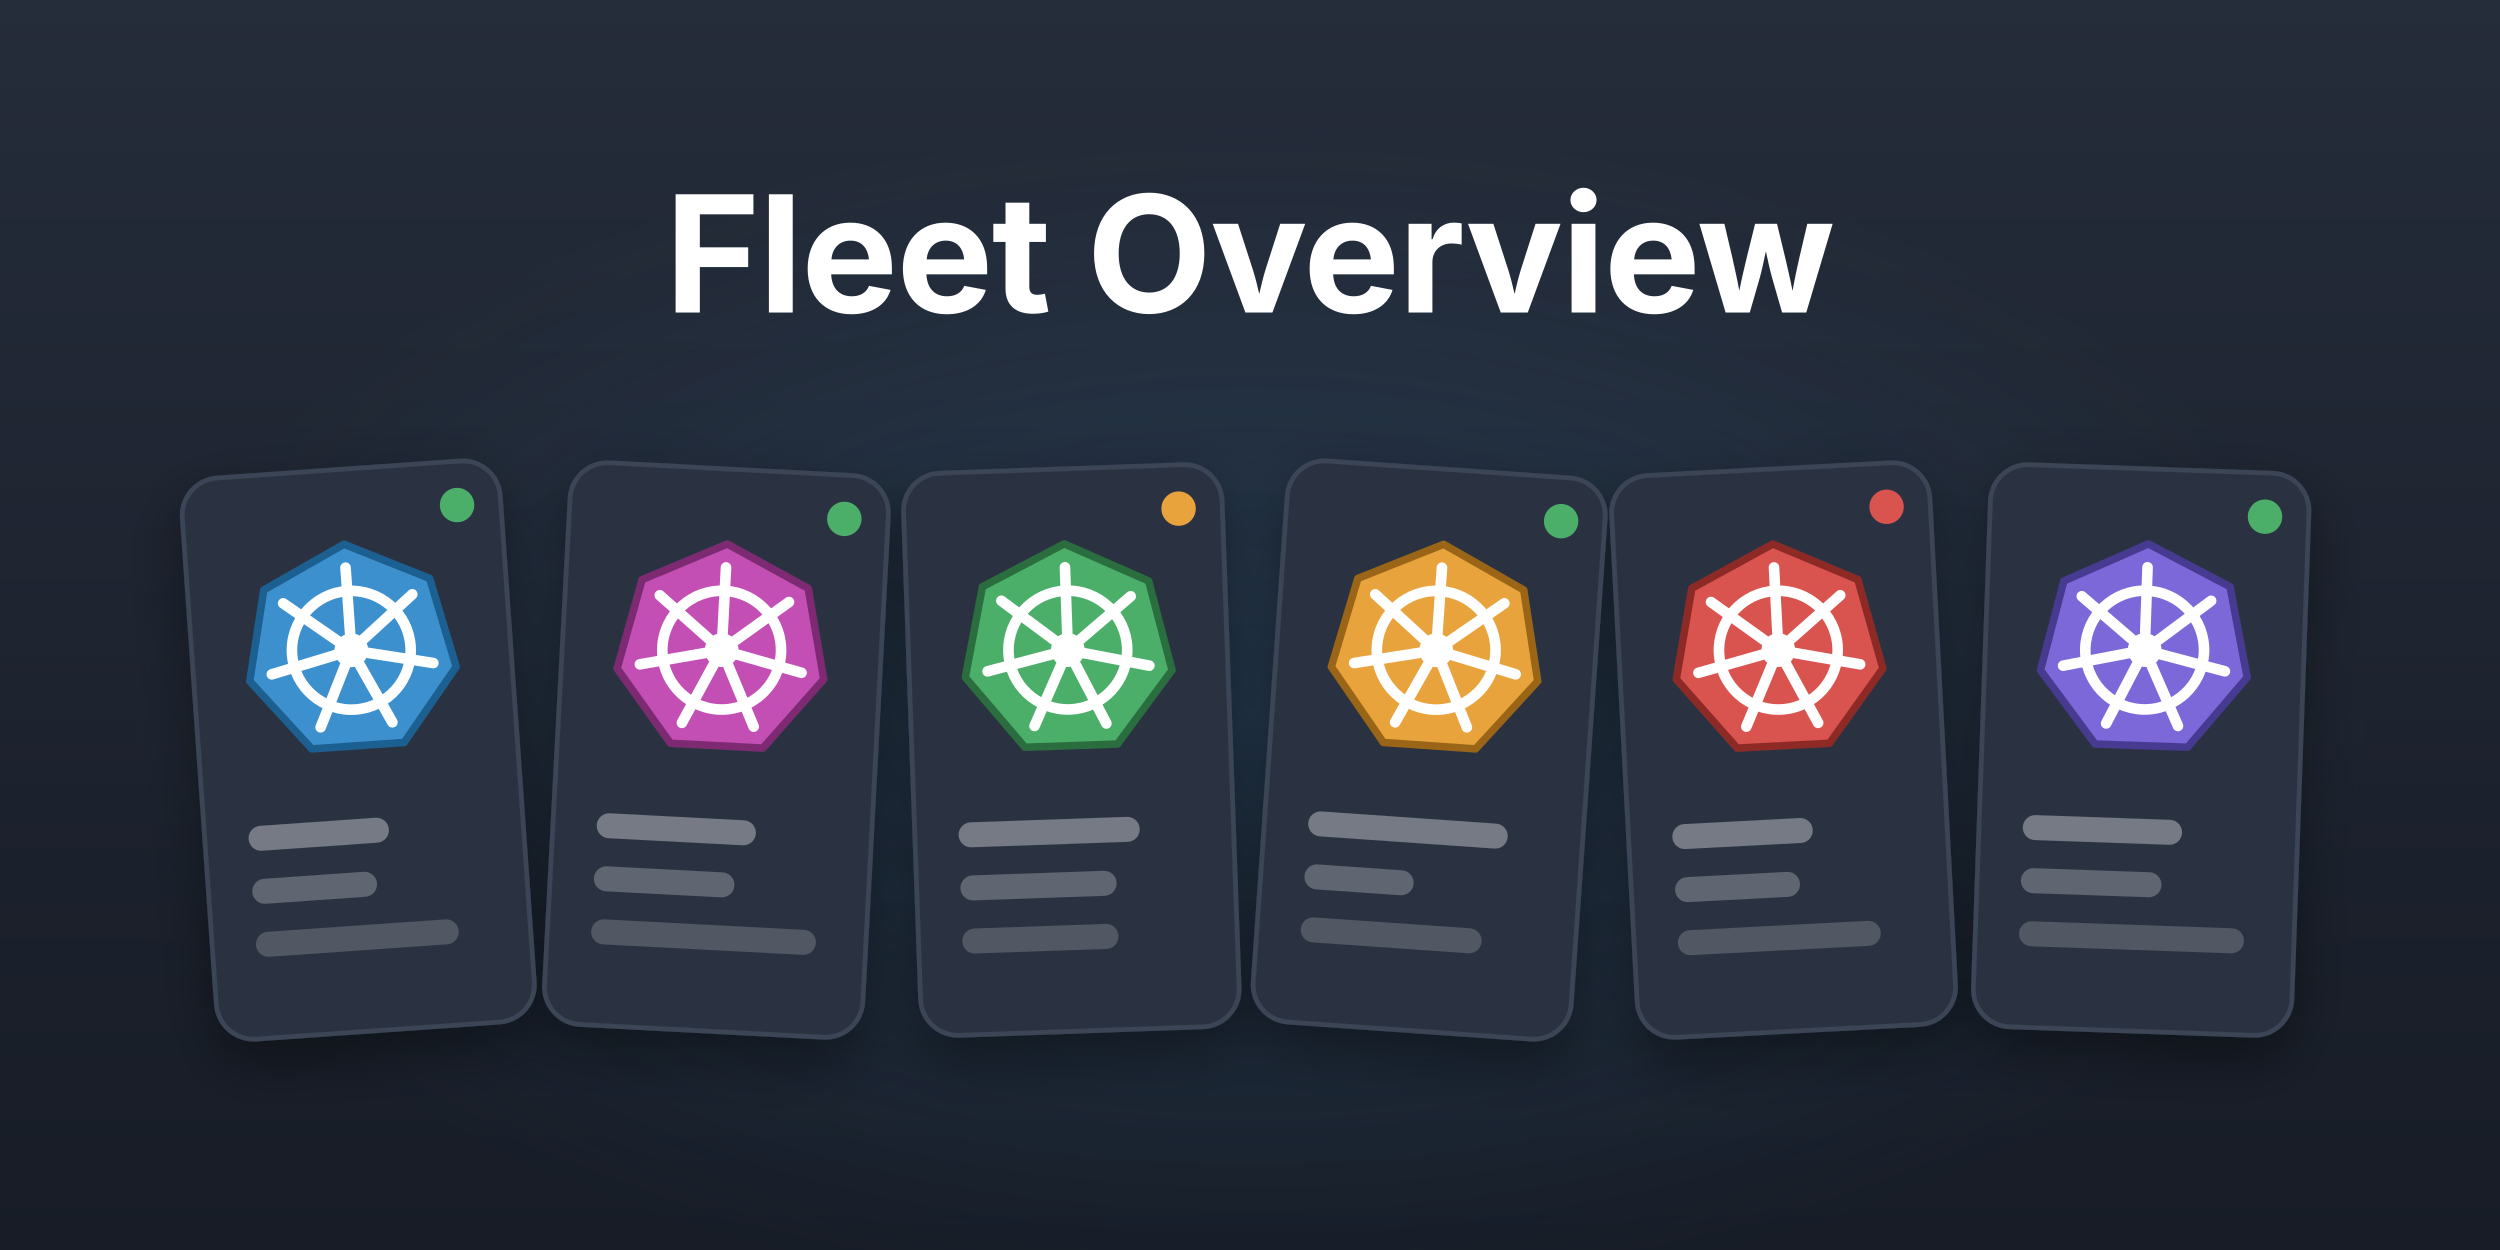
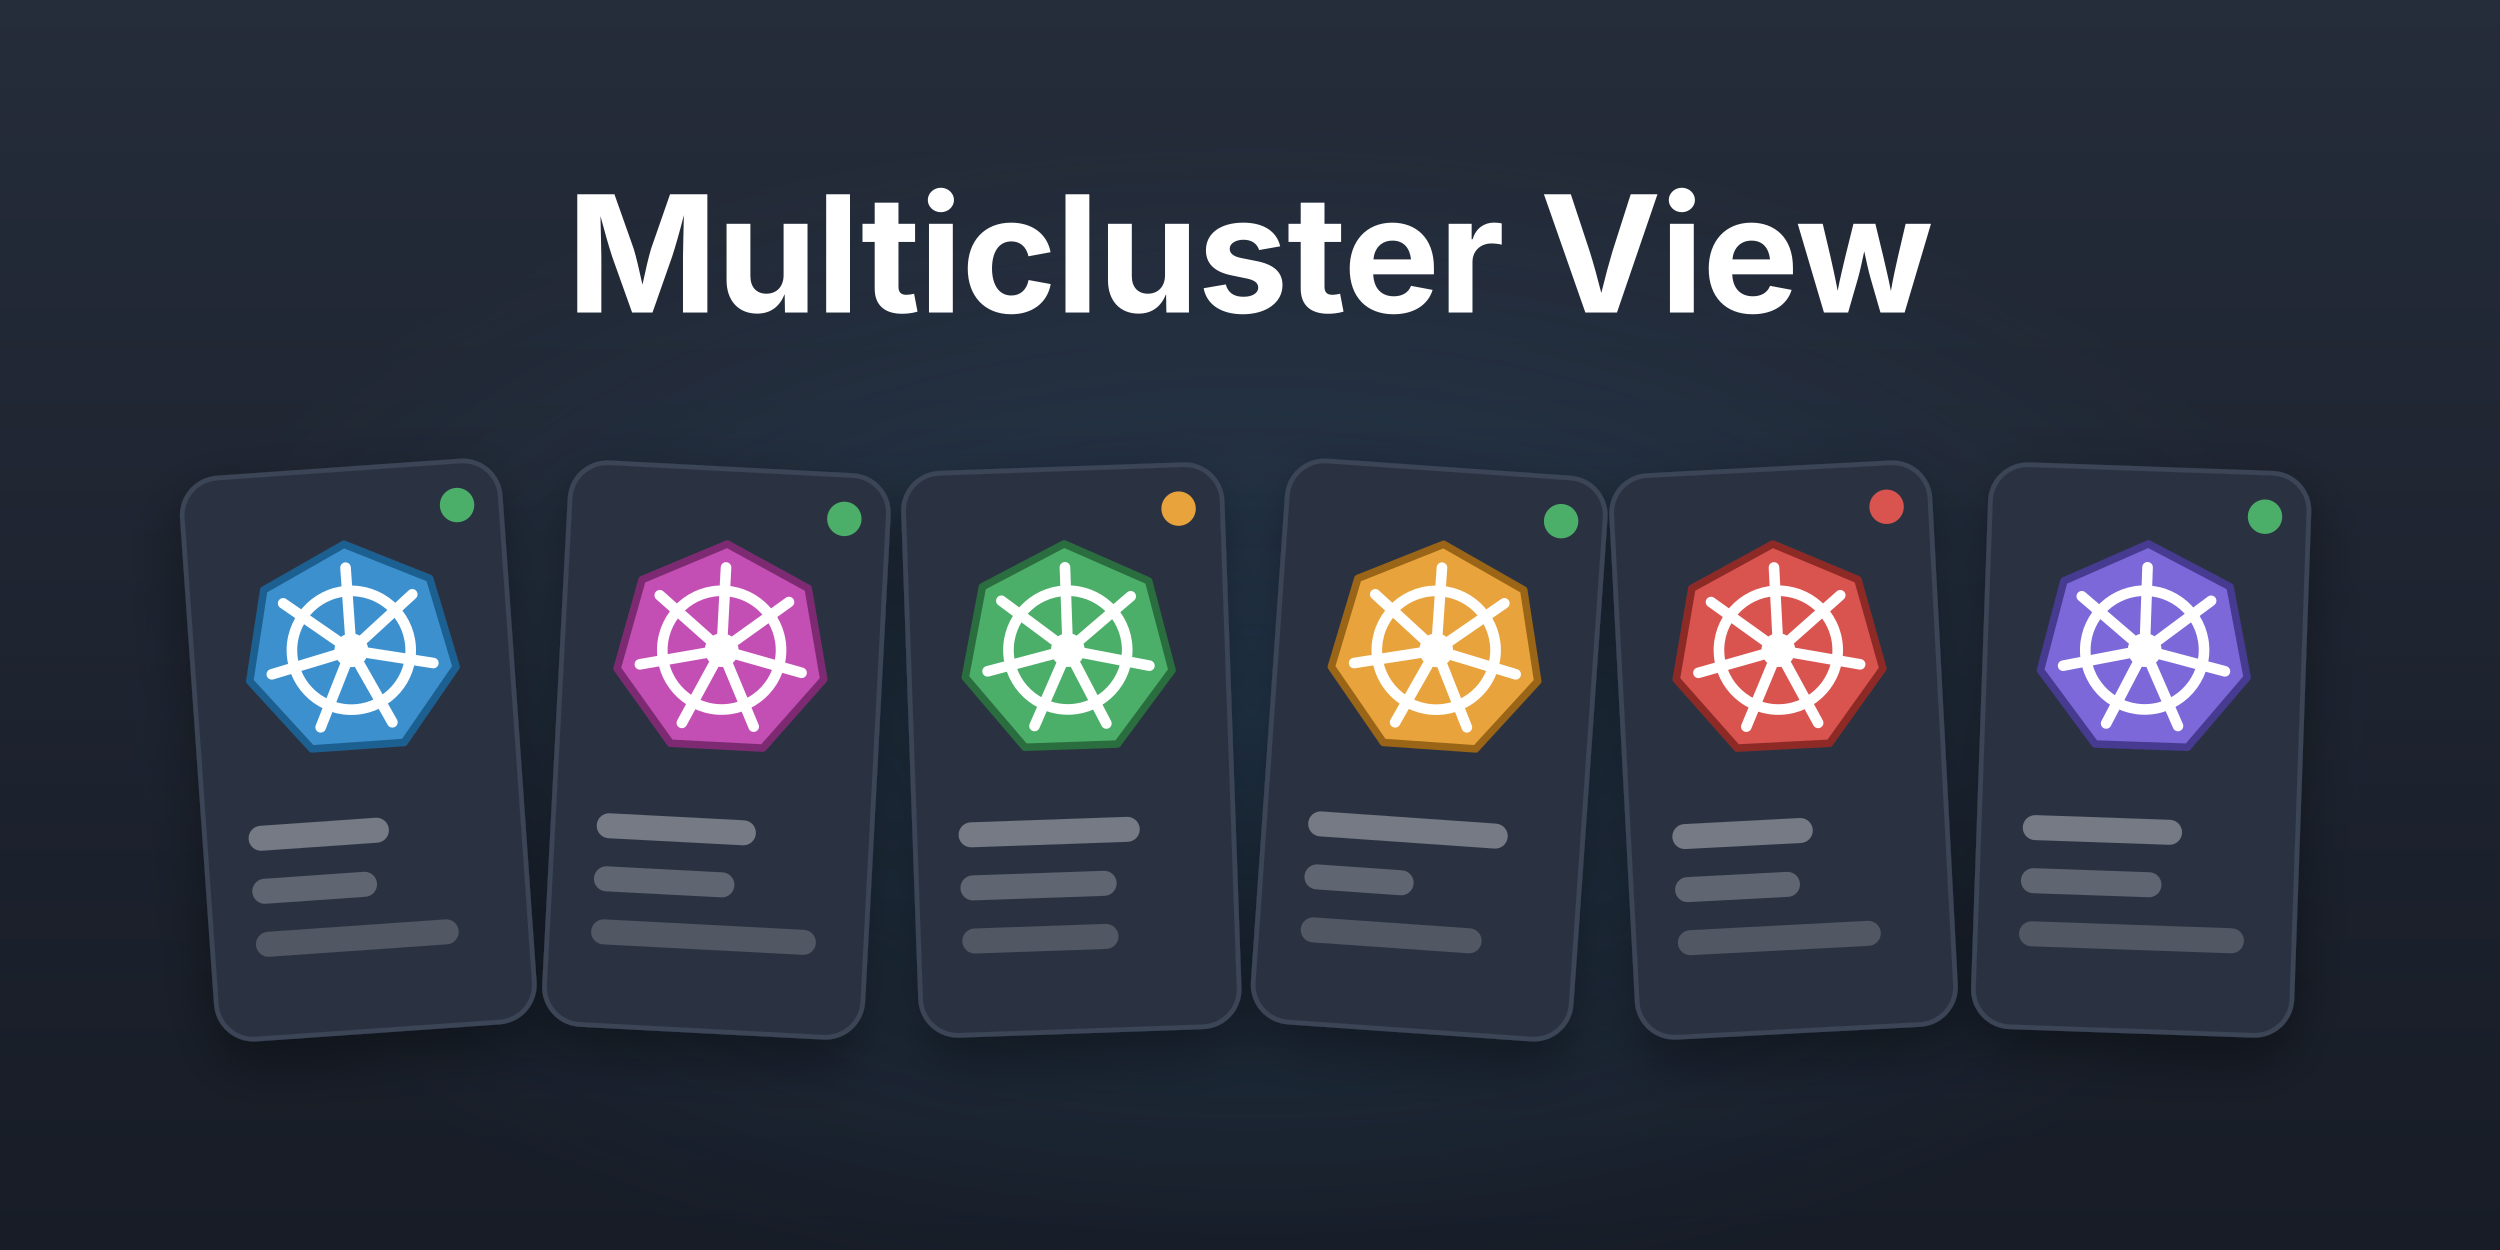
<svg xmlns="http://www.w3.org/2000/svg" viewBox="0 0 800 400" width="800" height="400" role="img" aria-label="Six clusters side by side, each with its own colour and status">
  <defs>
    <linearGradient id="ground" x1="0" y1="0" x2="0" y2="1">
      <stop offset="0" stop-color="#252c3a" />
      <stop offset="1" stop-color="#171c26" />
    </linearGradient>
    <radialGradient id="glow" cx="0.5" cy="0.5" r="0.5">
      <stop offset="0" stop-color="#3d90ce" stop-opacity="0.18" />
      <stop offset="1" stop-color="#3d90ce" stop-opacity="0" />
    </radialGradient>
    <filter id="lift" x="-30%" y="-30%" width="160%" height="160%">
      <feDropShadow dx="0" dy="7" stdDeviation="9" flood-color="#000000" flood-opacity="0.4" />
    </filter>
  </defs>
  <rect width="800" height="400" fill="url(#ground)" />
  <ellipse cx="400" cy="230" rx="360" ry="190" fill="url(#glow)" />
-   <text x="400" y="100" text-anchor="middle" font-family="Inter, -apple-system, 'Segoe UI', Helvetica, Arial, sans-serif" font-size="52" font-weight="700" fill="#ffffff" letter-spacing="-0.5">Fleet Overview</text>
+   <text x="400" y="100" text-anchor="middle" font-family="Inter, -apple-system, 'Segoe UI', Helvetica, Arial, sans-serif" font-size="52" font-weight="700" fill="#ffffff" letter-spacing="-0.5">Multicluster View</text>
  <g filter="url(#lift)">
    <g transform="rotate(-4 115.0 245)">
      <rect x="64" y="150" width="102" height="180" rx="12" fill="#2b3342" stroke="#3b4557" stroke-width="1.5" />
      <polygon points="115.0,174.0 141.6,186.8 148.1,215.6 129.8,238.6 100.2,238.6 81.9,215.6 88.4,186.8" fill="#3d90ce" stroke="#1f5f91" stroke-width="2.4" stroke-linejoin="round" />
      <g stroke="#ffffff" stroke-width="3.4" stroke-linecap="round" fill="none">
        <circle cx="115.0" cy="208" r="19.0" />
        <line x1="115.0" y1="202.6" x2="115.0" y2="181.5" />
        <line x1="119.3" y1="204.6" x2="135.7" y2="191.5" />
        <line x1="120.3" y1="209.2" x2="140.9" y2="213.9" />
        <line x1="117.4" y1="212.9" x2="126.5" y2="231.9" />
        <line x1="112.6" y1="212.9" x2="103.5" y2="231.9" />
        <line x1="109.7" y1="209.2" x2="89.1" y2="213.9" />
        <line x1="110.7" y1="204.6" x2="94.3" y2="191.5" />
      </g>
      <circle cx="115.0" cy="208" r="5.4" fill="#ffffff" />
      <circle cx="152" cy="164" r="5.5" fill="#4caf6a" />
      <rect x="78" y="262" width="45" height="8" rx="4" fill="#ffffff" opacity="0.35" />
      <rect x="78" y="279" width="40" height="8" rx="4" fill="#ffffff" opacity="0.25" />
      <rect x="78" y="296" width="65" height="8" rx="4" fill="#ffffff" opacity="0.18" />
    </g>
    <g transform="rotate(3 229.0 245)">
      <rect x="178" y="150" width="102" height="180" rx="12" fill="#2b3342" stroke="#3b4557" stroke-width="1.5" />
      <polygon points="229.0,174.0 255.6,186.8 262.1,215.6 243.8,238.6 214.2,238.6 195.9,215.6 202.4,186.8" fill="#c34fb4" stroke="#7d2c73" stroke-width="2.4" stroke-linejoin="round" />
      <g stroke="#ffffff" stroke-width="3.4" stroke-linecap="round" fill="none">
        <circle cx="229.0" cy="208" r="19.0" />
        <line x1="229.0" y1="202.6" x2="229.0" y2="181.5" />
        <line x1="233.3" y1="204.6" x2="249.7" y2="191.5" />
        <line x1="234.3" y1="209.2" x2="254.9" y2="213.9" />
        <line x1="231.4" y1="212.9" x2="240.5" y2="231.9" />
        <line x1="226.6" y1="212.9" x2="217.5" y2="231.9" />
        <line x1="223.7" y1="209.2" x2="203.1" y2="213.9" />
        <line x1="224.7" y1="204.6" x2="208.3" y2="191.5" />
      </g>
      <circle cx="229.0" cy="208" r="5.4" fill="#ffffff" />
      <circle cx="266" cy="164" r="5.5" fill="#4caf6a" />
      <rect x="192" y="262" width="51" height="8" rx="4" fill="#ffffff" opacity="0.35" />
      <rect x="192" y="279" width="45" height="8" rx="4" fill="#ffffff" opacity="0.25" />
      <rect x="192" y="296" width="72" height="8" rx="4" fill="#ffffff" opacity="0.18" />
    </g>
    <g transform="rotate(-2 343.0 245)">
      <rect x="292" y="150" width="102" height="180" rx="12" fill="#2b3342" stroke="#3b4557" stroke-width="1.5" />
      <polygon points="343.0,174.0 369.6,186.8 376.1,215.6 357.8,238.6 328.2,238.6 309.9,215.6 316.4,186.8" fill="#4caf6a" stroke="#2c6e3f" stroke-width="2.4" stroke-linejoin="round" />
      <g stroke="#ffffff" stroke-width="3.4" stroke-linecap="round" fill="none">
        <circle cx="343.0" cy="208" r="19.0" />
        <line x1="343.0" y1="202.6" x2="343.0" y2="181.5" />
        <line x1="347.3" y1="204.6" x2="363.7" y2="191.5" />
        <line x1="348.3" y1="209.2" x2="368.9" y2="213.9" />
        <line x1="345.4" y1="212.9" x2="354.5" y2="231.9" />
        <line x1="340.6" y1="212.9" x2="331.5" y2="231.9" />
        <line x1="337.7" y1="209.2" x2="317.1" y2="213.9" />
        <line x1="338.7" y1="204.6" x2="322.3" y2="191.5" />
      </g>
      <circle cx="343.0" cy="208" r="5.4" fill="#ffffff" />
      <circle cx="380" cy="164" r="5.5" fill="#e8a33d" />
      <rect x="306" y="262" width="58" height="8" rx="4" fill="#ffffff" opacity="0.35" />
      <rect x="306" y="279" width="50" height="8" rx="4" fill="#ffffff" opacity="0.25" />
      <rect x="306" y="296" width="50" height="8" rx="4" fill="#ffffff" opacity="0.18" />
    </g>
    <g transform="rotate(4 457.0 245)">
      <rect x="406" y="150" width="102" height="180" rx="12" fill="#2b3342" stroke="#3b4557" stroke-width="1.5" />
      <polygon points="457.0,174.0 483.6,186.8 490.1,215.6 471.8,238.6 442.2,238.6 423.9,215.6 430.4,186.8" fill="#e8a33d" stroke="#9a6516" stroke-width="2.4" stroke-linejoin="round" />
      <g stroke="#ffffff" stroke-width="3.4" stroke-linecap="round" fill="none">
        <circle cx="457.0" cy="208" r="19.0" />
        <line x1="457.0" y1="202.6" x2="457.0" y2="181.5" />
        <line x1="461.3" y1="204.6" x2="477.7" y2="191.5" />
        <line x1="462.3" y1="209.2" x2="482.9" y2="213.9" />
        <line x1="459.4" y1="212.9" x2="468.5" y2="231.9" />
        <line x1="454.6" y1="212.9" x2="445.5" y2="231.9" />
        <line x1="451.7" y1="209.2" x2="431.1" y2="213.9" />
        <line x1="452.7" y1="204.6" x2="436.3" y2="191.5" />
      </g>
      <circle cx="457.0" cy="208" r="5.4" fill="#ffffff" />
      <circle cx="494" cy="164" r="5.5" fill="#4caf6a" />
      <rect x="420" y="262" width="64" height="8" rx="4" fill="#ffffff" opacity="0.35" />
      <rect x="420" y="279" width="35" height="8" rx="4" fill="#ffffff" opacity="0.25" />
      <rect x="420" y="296" width="58" height="8" rx="4" fill="#ffffff" opacity="0.18" />
    </g>
    <g transform="rotate(-3 571.0 245)">
      <rect x="520" y="150" width="102" height="180" rx="12" fill="#2b3342" stroke="#3b4557" stroke-width="1.5" />
      <polygon points="571.0,174.0 597.6,186.8 604.1,215.6 585.8,238.6 556.2,238.6 537.9,215.6 544.4,186.8" fill="#d9534f" stroke="#8e2b28" stroke-width="2.4" stroke-linejoin="round" />
      <g stroke="#ffffff" stroke-width="3.4" stroke-linecap="round" fill="none">
        <circle cx="571.0" cy="208" r="19.0" />
        <line x1="571.0" y1="202.6" x2="571.0" y2="181.5" />
        <line x1="575.3" y1="204.6" x2="591.7" y2="191.5" />
        <line x1="576.3" y1="209.2" x2="596.9" y2="213.9" />
        <line x1="573.4" y1="212.9" x2="582.5" y2="231.9" />
        <line x1="568.6" y1="212.9" x2="559.5" y2="231.9" />
        <line x1="565.7" y1="209.2" x2="545.1" y2="213.9" />
        <line x1="566.7" y1="204.6" x2="550.3" y2="191.5" />
      </g>
      <circle cx="571.0" cy="208" r="5.4" fill="#ffffff" />
      <circle cx="608" cy="164" r="5.5" fill="#d9534f" />
      <rect x="534" y="262" width="45" height="8" rx="4" fill="#ffffff" opacity="0.35" />
      <rect x="534" y="279" width="40" height="8" rx="4" fill="#ffffff" opacity="0.25" />
      <rect x="534" y="296" width="65" height="8" rx="4" fill="#ffffff" opacity="0.18" />
    </g>
    <g transform="rotate(2 685.0 245)">
      <rect x="634" y="150" width="102" height="180" rx="12" fill="#2b3342" stroke="#3b4557" stroke-width="1.5" />
      <polygon points="685.0,174.0 711.6,186.8 718.1,215.6 699.8,238.6 670.2,238.6 651.9,215.6 658.4,186.8" fill="#7b68d8" stroke="#463a91" stroke-width="2.4" stroke-linejoin="round" />
      <g stroke="#ffffff" stroke-width="3.4" stroke-linecap="round" fill="none">
        <circle cx="685.0" cy="208" r="19.0" />
        <line x1="685.0" y1="202.6" x2="685.0" y2="181.5" />
        <line x1="689.3" y1="204.6" x2="705.7" y2="191.5" />
        <line x1="690.3" y1="209.2" x2="710.9" y2="213.9" />
        <line x1="687.4" y1="212.9" x2="696.5" y2="231.9" />
        <line x1="682.6" y1="212.9" x2="673.5" y2="231.9" />
        <line x1="679.7" y1="209.2" x2="659.1" y2="213.9" />
        <line x1="680.7" y1="204.6" x2="664.3" y2="191.5" />
      </g>
      <circle cx="685.0" cy="208" r="5.4" fill="#ffffff" />
      <circle cx="722" cy="164" r="5.5" fill="#4caf6a" />
      <rect x="648" y="262" width="51" height="8" rx="4" fill="#ffffff" opacity="0.35" />
      <rect x="648" y="279" width="45" height="8" rx="4" fill="#ffffff" opacity="0.25" />
      <rect x="648" y="296" width="72" height="8" rx="4" fill="#ffffff" opacity="0.18" />
    </g>
  </g>
</svg>
